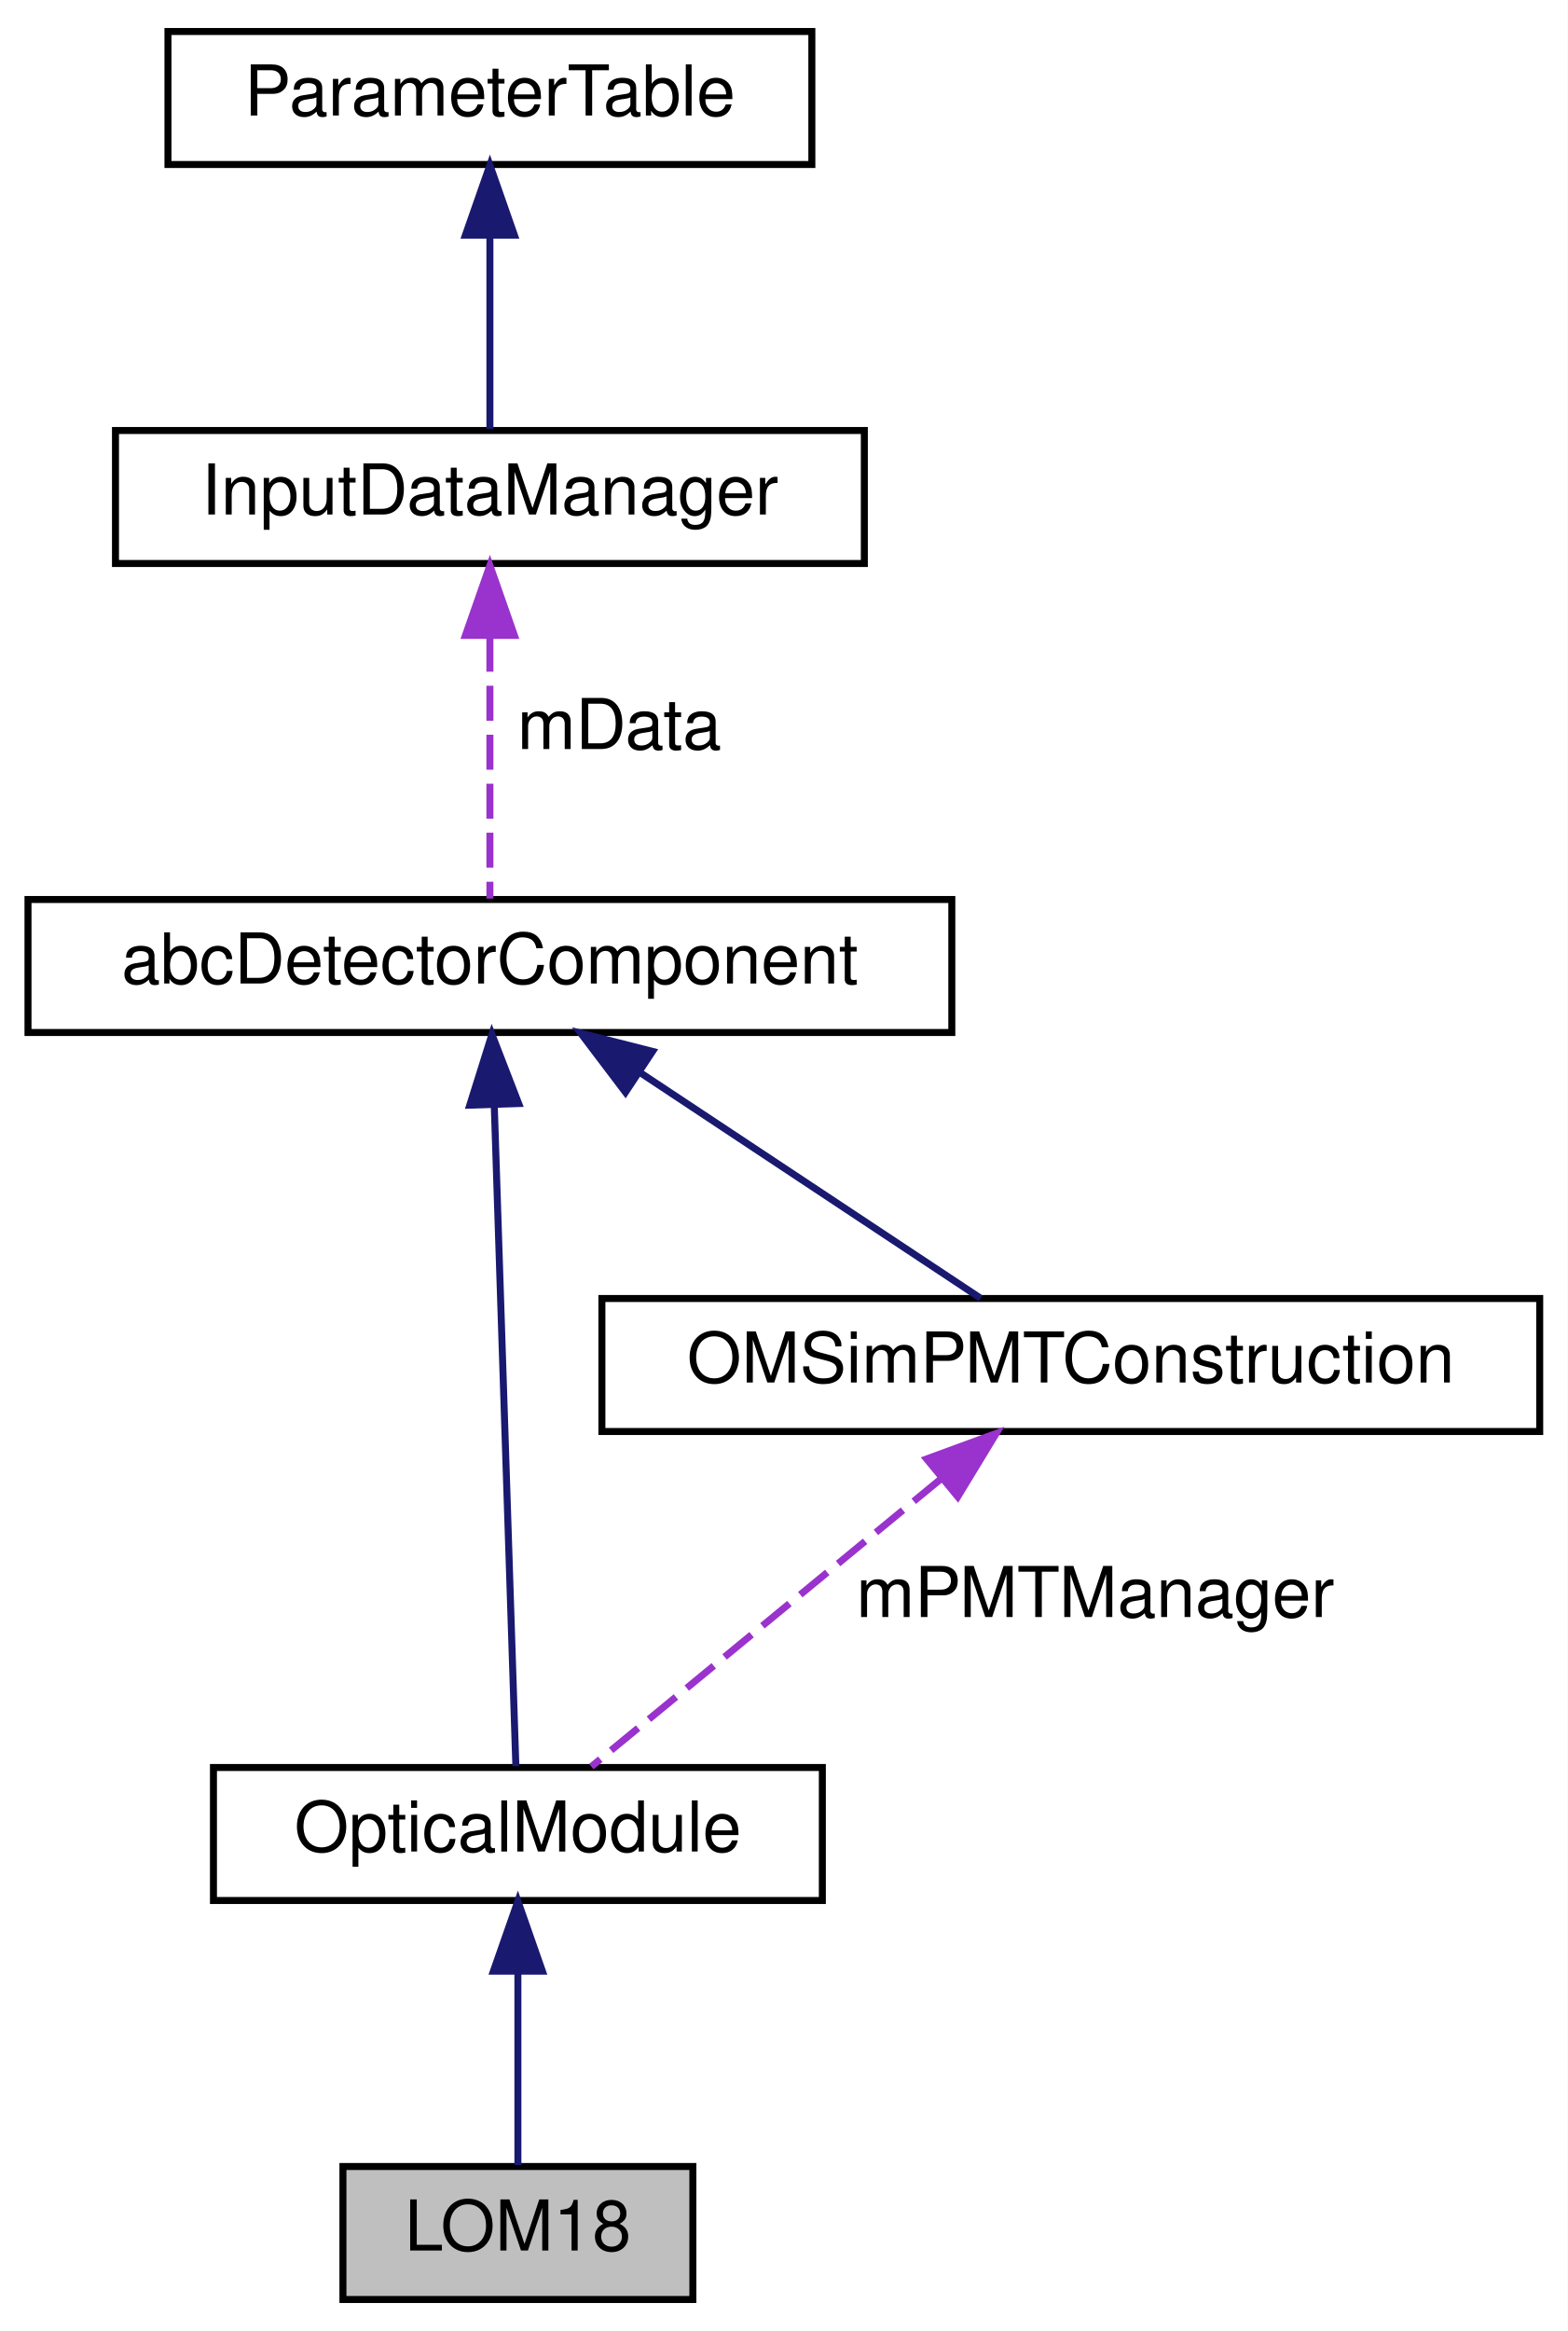
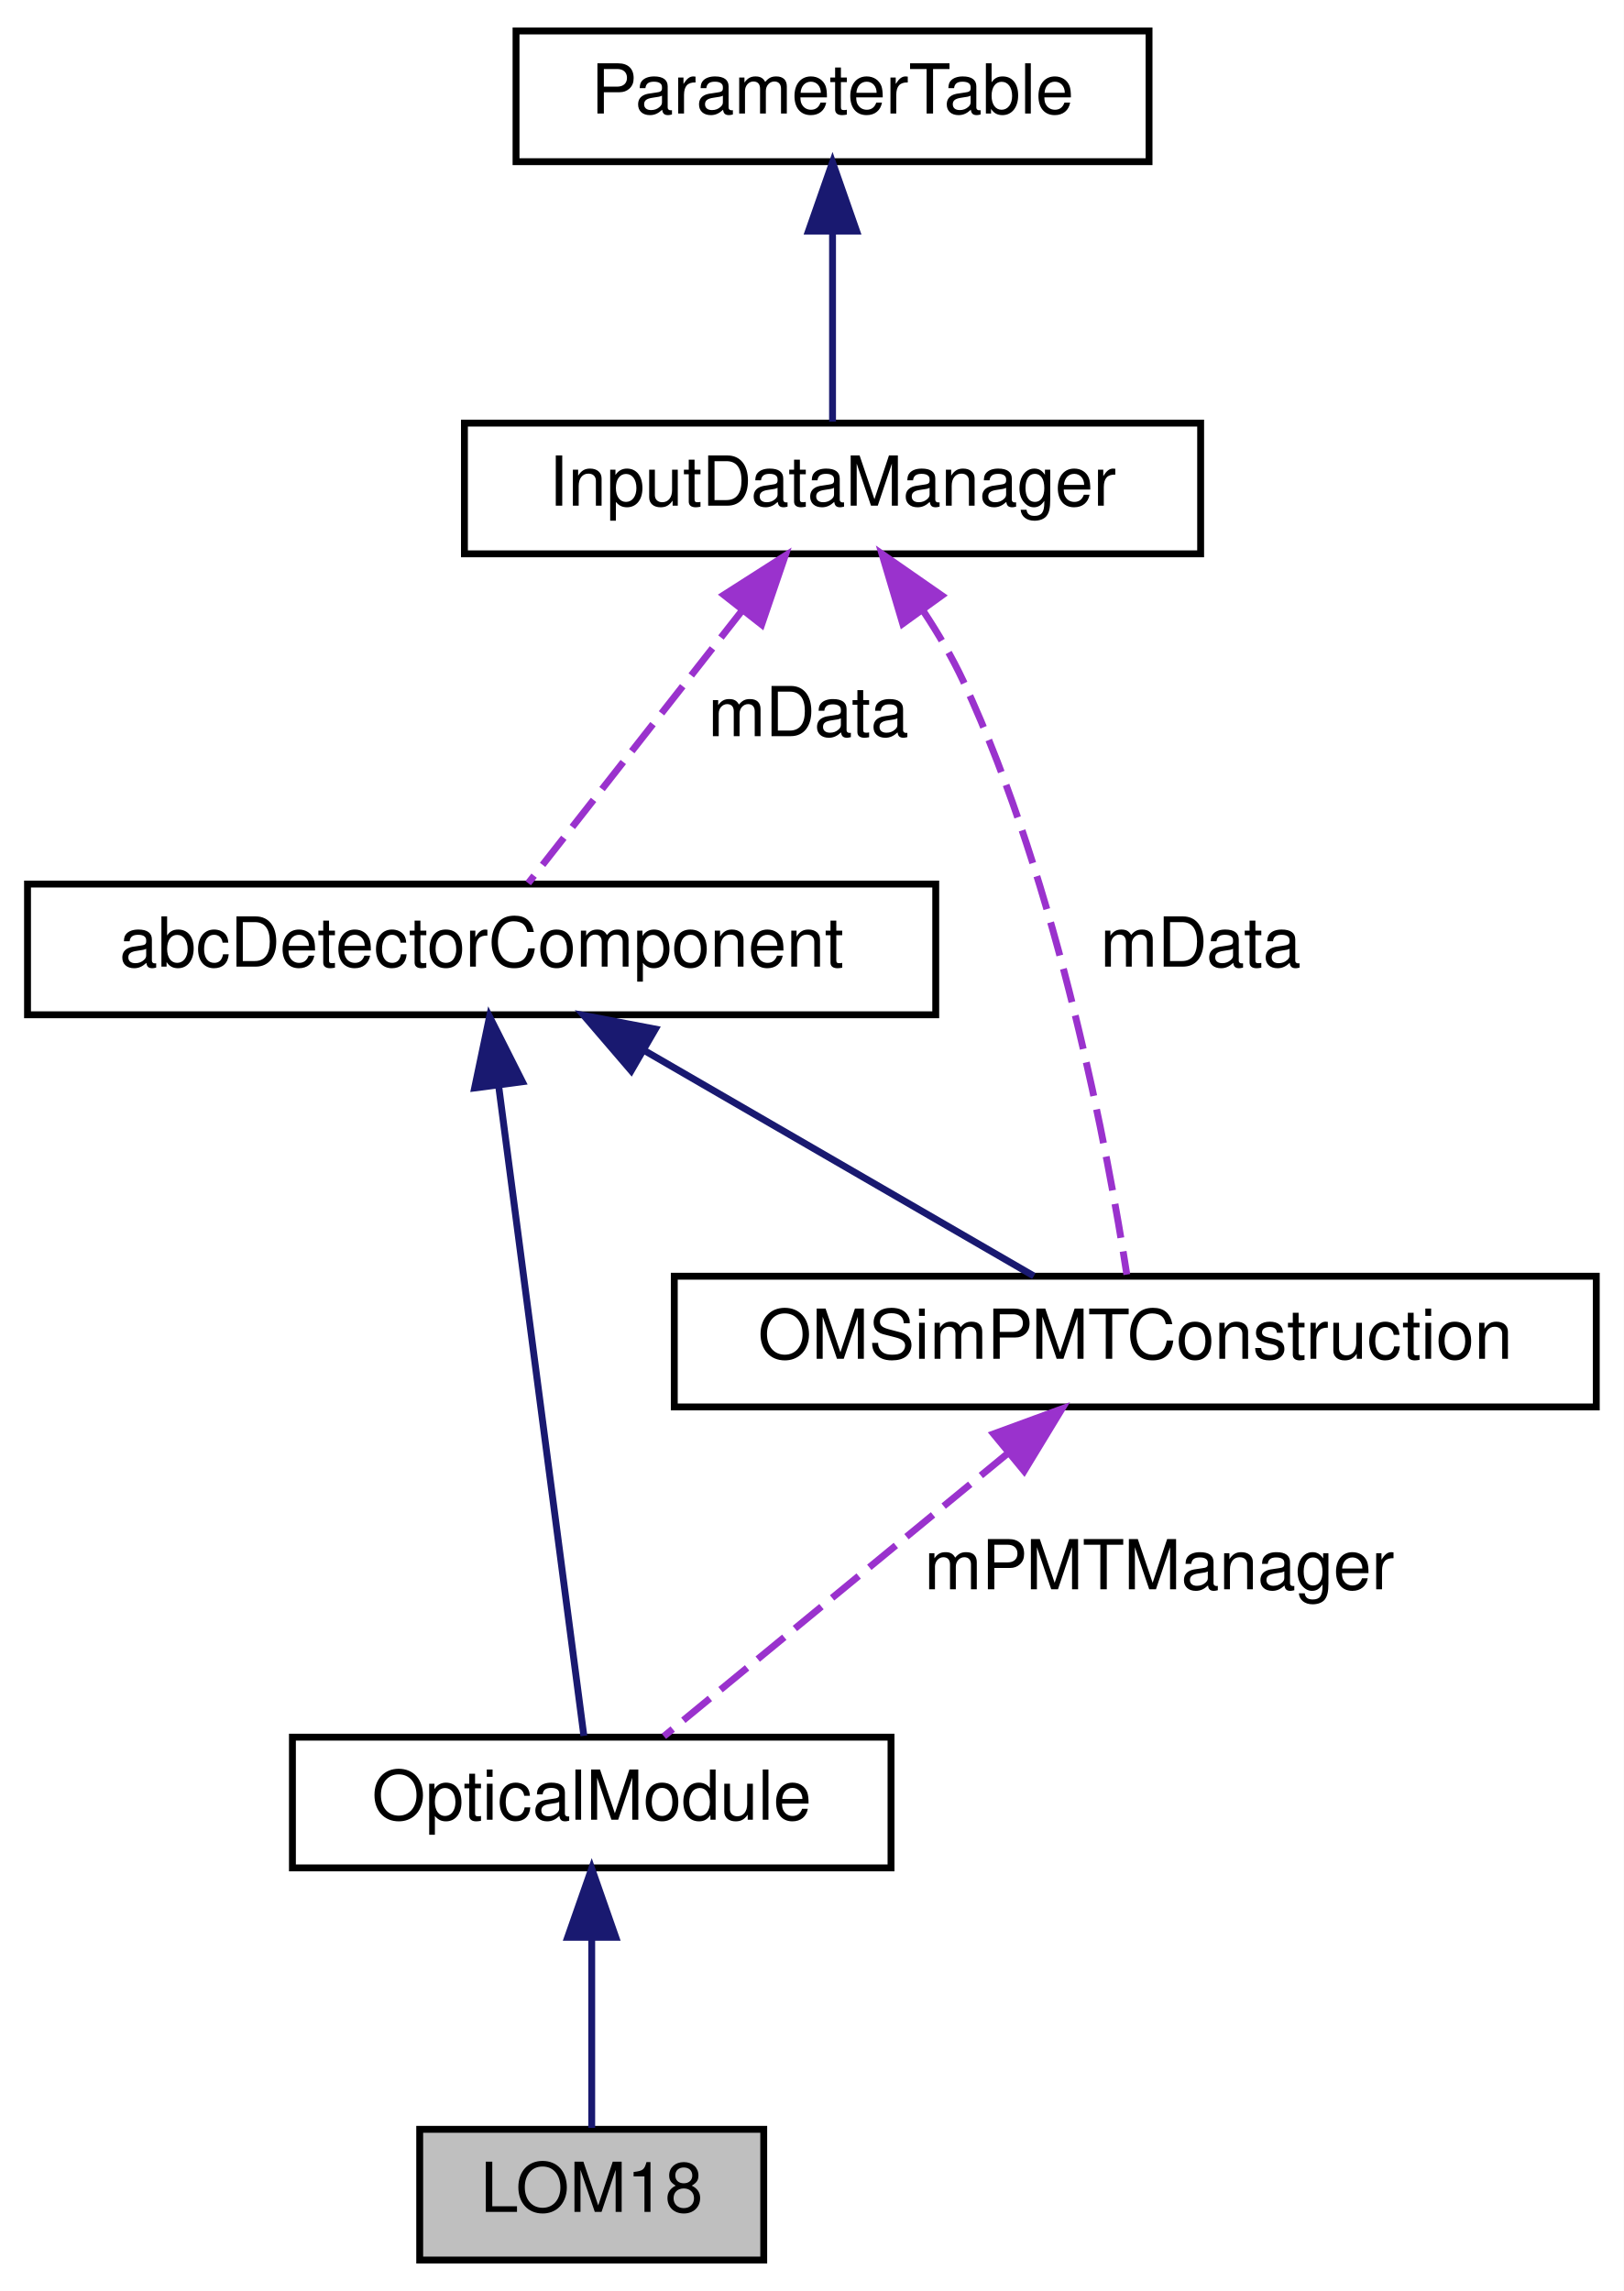
- <svg xmlns="http://www.w3.org/2000/svg" xmlns:xlink="http://www.w3.org/1999/xlink" width="224pt" height="333pt" viewBox="0.00 0.00 224.00 333.00">
+ <svg xmlns="http://www.w3.org/2000/svg" xmlns:xlink="http://www.w3.org/1999/xlink" width="236pt" height="333pt" viewBox="0.00 0.00 236.00 333.00">
  <g id="graph0" class="graph" transform="scale(1 1) rotate(0) translate(4 329)">
-     <polygon fill="white" stroke="transparent" points="-4,4 -4,-329 220,-329 220,4 -4,4" />
+     <polygon fill="white" stroke="transparent" points="-4,4 -4,-329 232,-329 232,4 -4,4" />
    <g id="node1" class="node">
      <g id="a_node1">
        <a xlink:title=" ">
-           <polygon fill="#bfbfbf" stroke="black" points="45,-0.5 45,-19.5 95,-19.5 95,-0.5 45,-0.5" />
-           <text text-anchor="middle" x="70" y="-7.5" font-family="Helvetica,sans-Serif" font-size="10.00">LOM18</text>
+           <polygon fill="#bfbfbf" stroke="black" points="57,-0.5 57,-19.5 107,-19.5 107,-0.5 57,-0.5" />
+           <text text-anchor="middle" x="82" y="-7.5" font-family="Helvetica,sans-Serif" font-size="10.00">LOM18</text>
        </a>
      </g>
    </g>
    <g id="node2" class="node">
      <g id="a_node2">
        <a xlink:href="class_optical_module.html" target="_top" xlink:title="Base class for OMs works as interface.">
-           <polygon fill="white" stroke="black" points="26.5,-57.5 26.5,-76.5 113.5,-76.5 113.5,-57.5 26.5,-57.5" />
-           <text text-anchor="middle" x="70" y="-64.5" font-family="Helvetica,sans-Serif" font-size="10.00">OpticalModule</text>
+           <polygon fill="white" stroke="black" points="38.5,-57.5 38.5,-76.5 125.5,-76.5 125.5,-57.5 38.5,-57.5" />
+           <text text-anchor="middle" x="82" y="-64.5" font-family="Helvetica,sans-Serif" font-size="10.00">OpticalModule</text>
        </a>
      </g>
    </g>
    <g id="edge1" class="edge">
-       <path fill="none" stroke="midnightblue" d="M70,-47.12C70,-37.82 70,-27.06 70,-19.71" />
-       <polygon fill="midnightblue" stroke="midnightblue" points="66.5,-47.41 70,-57.41 73.5,-47.41 66.5,-47.41" />
+       <path fill="none" stroke="midnightblue" d="M82,-47.12C82,-37.82 82,-27.06 82,-19.71" />
+       <polygon fill="midnightblue" stroke="midnightblue" points="78.5,-47.41 82,-57.41 85.5,-47.41 78.5,-47.41" />
    </g>
    <g id="node3" class="node">
      <g id="a_node3">
        <a xlink:href="classabc_detector_component.html" target="_top" xlink:title="Abstract base class used for constructing detector components.">
          <polygon fill="white" stroke="black" points="0,-181.5 0,-200.5 132,-200.5 132,-181.5 0,-181.5" />
          <text text-anchor="middle" x="66" y="-188.5" font-family="Helvetica,sans-Serif" font-size="10.00">abcDetectorComponent</text>
        </a>
      </g>
    </g>
    <g id="edge2" class="edge">
-       <path fill="none" stroke="midnightblue" d="M66.62,-171.19C67.5,-144.4 69.07,-96.31 69.71,-76.69" />
-       <polygon fill="midnightblue" stroke="midnightblue" points="63.12,-171.12 66.29,-181.23 70.11,-171.35 63.12,-171.12" />
+       <path fill="none" stroke="midnightblue" d="M68.47,-171.19C71.98,-144.4 78.29,-96.31 80.86,-76.69" />
+       <polygon fill="midnightblue" stroke="midnightblue" points="64.98,-170.86 67.15,-181.23 71.92,-171.77 64.98,-170.86" />
    </g>
    <g id="node6" class="node">
      <g id="a_node6">
        <a xlink:href="class_o_m_sim_p_m_t_construction.html" target="_top" xlink:title=" ">
-           <polygon fill="white" stroke="black" points="82,-124.5 82,-143.5 216,-143.5 216,-124.5 82,-124.5" />
-           <text text-anchor="middle" x="149" y="-131.5" font-family="Helvetica,sans-Serif" font-size="10.00">OMSimPMTConstruction</text>
+           <polygon fill="white" stroke="black" points="94,-124.5 94,-143.5 228,-143.5 228,-124.5 94,-124.5" />
+           <text text-anchor="middle" x="161" y="-131.5" font-family="Helvetica,sans-Serif" font-size="10.00">OMSimPMTConstruction</text>
        </a>
      </g>
    </g>
    <g id="edge6" class="edge">
-       <path fill="none" stroke="midnightblue" d="M87.39,-175.82C102.81,-165.61 123.12,-152.15 136.12,-143.53" />
-       <polygon fill="midnightblue" stroke="midnightblue" points="85.37,-172.96 78.97,-181.41 89.24,-178.8 85.37,-172.96" />
+       <path fill="none" stroke="midnightblue" d="M89.5,-176.39C107.26,-166.11 131.1,-152.31 146.26,-143.53" />
+       <polygon fill="midnightblue" stroke="midnightblue" points="87.74,-173.37 80.84,-181.41 91.25,-179.42 87.74,-173.37" />
    </g>
    <g id="node4" class="node">
      <g id="a_node4">
        <a xlink:href="class_input_data_manager.html" target="_top" xlink:title=" ">
-           <polygon fill="white" stroke="black" points="12.5,-248.5 12.5,-267.5 119.5,-267.5 119.5,-248.5 12.5,-248.5" />
-           <text text-anchor="middle" x="66" y="-255.5" font-family="Helvetica,sans-Serif" font-size="10.00">InputDataManager</text>
+           <polygon fill="white" stroke="black" points="63.5,-248.5 63.5,-267.5 170.5,-267.5 170.5,-248.5 63.5,-248.5" />
+           <text text-anchor="middle" x="117" y="-255.5" font-family="Helvetica,sans-Serif" font-size="10.00">InputDataManager</text>
        </a>
      </g>
    </g>
    <g id="edge3" class="edge">
-       <path fill="none" stroke="#9a32cd" stroke-dasharray="5,2" d="M66,-238.04C66,-225.67 66,-210.12 66,-200.63" />
-       <polygon fill="#9a32cd" stroke="#9a32cd" points="62.5,-238.23 66,-248.23 69.5,-238.23 62.5,-238.23" />
-       <text text-anchor="middle" x="84.5" y="-222" font-family="Helvetica,sans-Serif" font-size="10.00"> mData</text>
+       <path fill="none" stroke="#9a32cd" stroke-dasharray="5,2" d="M103.87,-240.27C93.93,-227.6 80.67,-210.7 72.77,-200.63" />
+       <polygon fill="#9a32cd" stroke="#9a32cd" points="101.2,-242.53 110.12,-248.23 106.7,-238.21 101.2,-242.53" />
+       <text text-anchor="middle" x="113.5" y="-222" font-family="Helvetica,sans-Serif" font-size="10.00"> mData</text>
+     </g>
+     <g id="edge7" class="edge">
+       <path fill="none" stroke="#9a32cd" stroke-dasharray="5,2" d="M130.23,-240.13C132.37,-236.89 134.4,-233.43 136,-230 149.95,-200 157.11,-160.91 159.77,-143.74" />
+       <polygon fill="#9a32cd" stroke="#9a32cd" points="127.2,-238.34 124.18,-248.49 132.88,-242.44 127.2,-238.34" />
+       <text text-anchor="middle" x="170.5" y="-188.5" font-family="Helvetica,sans-Serif" font-size="10.00"> mData</text>
    </g>
    <g id="node5" class="node">
      <g id="a_node5">
        <a xlink:href="class_parameter_table.html" target="_top" xlink:title=" ">
-           <polygon fill="white" stroke="black" points="20,-305.5 20,-324.5 112,-324.5 112,-305.5 20,-305.5" />
-           <text text-anchor="middle" x="66" y="-312.5" font-family="Helvetica,sans-Serif" font-size="10.00">ParameterTable</text>
+           <polygon fill="white" stroke="black" points="71,-305.5 71,-324.5 163,-324.5 163,-305.5 71,-305.5" />
+           <text text-anchor="middle" x="117" y="-312.5" font-family="Helvetica,sans-Serif" font-size="10.00">ParameterTable</text>
        </a>
      </g>
    </g>
    <g id="edge4" class="edge">
-       <path fill="none" stroke="midnightblue" d="M66,-295.12C66,-285.82 66,-275.06 66,-267.71" />
-       <polygon fill="midnightblue" stroke="midnightblue" points="62.5,-295.41 66,-305.41 69.5,-295.41 62.5,-295.41" />
+       <path fill="none" stroke="midnightblue" d="M117,-295.12C117,-285.82 117,-275.06 117,-267.71" />
+       <polygon fill="midnightblue" stroke="midnightblue" points="113.5,-295.41 117,-305.41 120.5,-295.41 113.5,-295.41" />
    </g>
    <g id="edge5" class="edge">
-       <path fill="none" stroke="#9a32cd" stroke-dasharray="5,2" d="M130.42,-117.71C114.86,-104.91 93.2,-87.09 80.49,-76.63" />
-       <polygon fill="#9a32cd" stroke="#9a32cd" points="128.4,-120.58 138.35,-124.23 132.85,-115.18 128.4,-120.58" />
-       <text text-anchor="middle" x="152.5" y="-98" font-family="Helvetica,sans-Serif" font-size="10.00"> mPMTManager</text>
+       <path fill="none" stroke="#9a32cd" stroke-dasharray="5,2" d="M142.42,-117.71C126.86,-104.91 105.2,-87.09 92.49,-76.63" />
+       <polygon fill="#9a32cd" stroke="#9a32cd" points="140.4,-120.58 150.35,-124.23 144.85,-115.18 140.4,-120.58" />
+       <text text-anchor="middle" x="164.5" y="-98" font-family="Helvetica,sans-Serif" font-size="10.00"> mPMTManager</text>
    </g>
  </g>
</svg>
